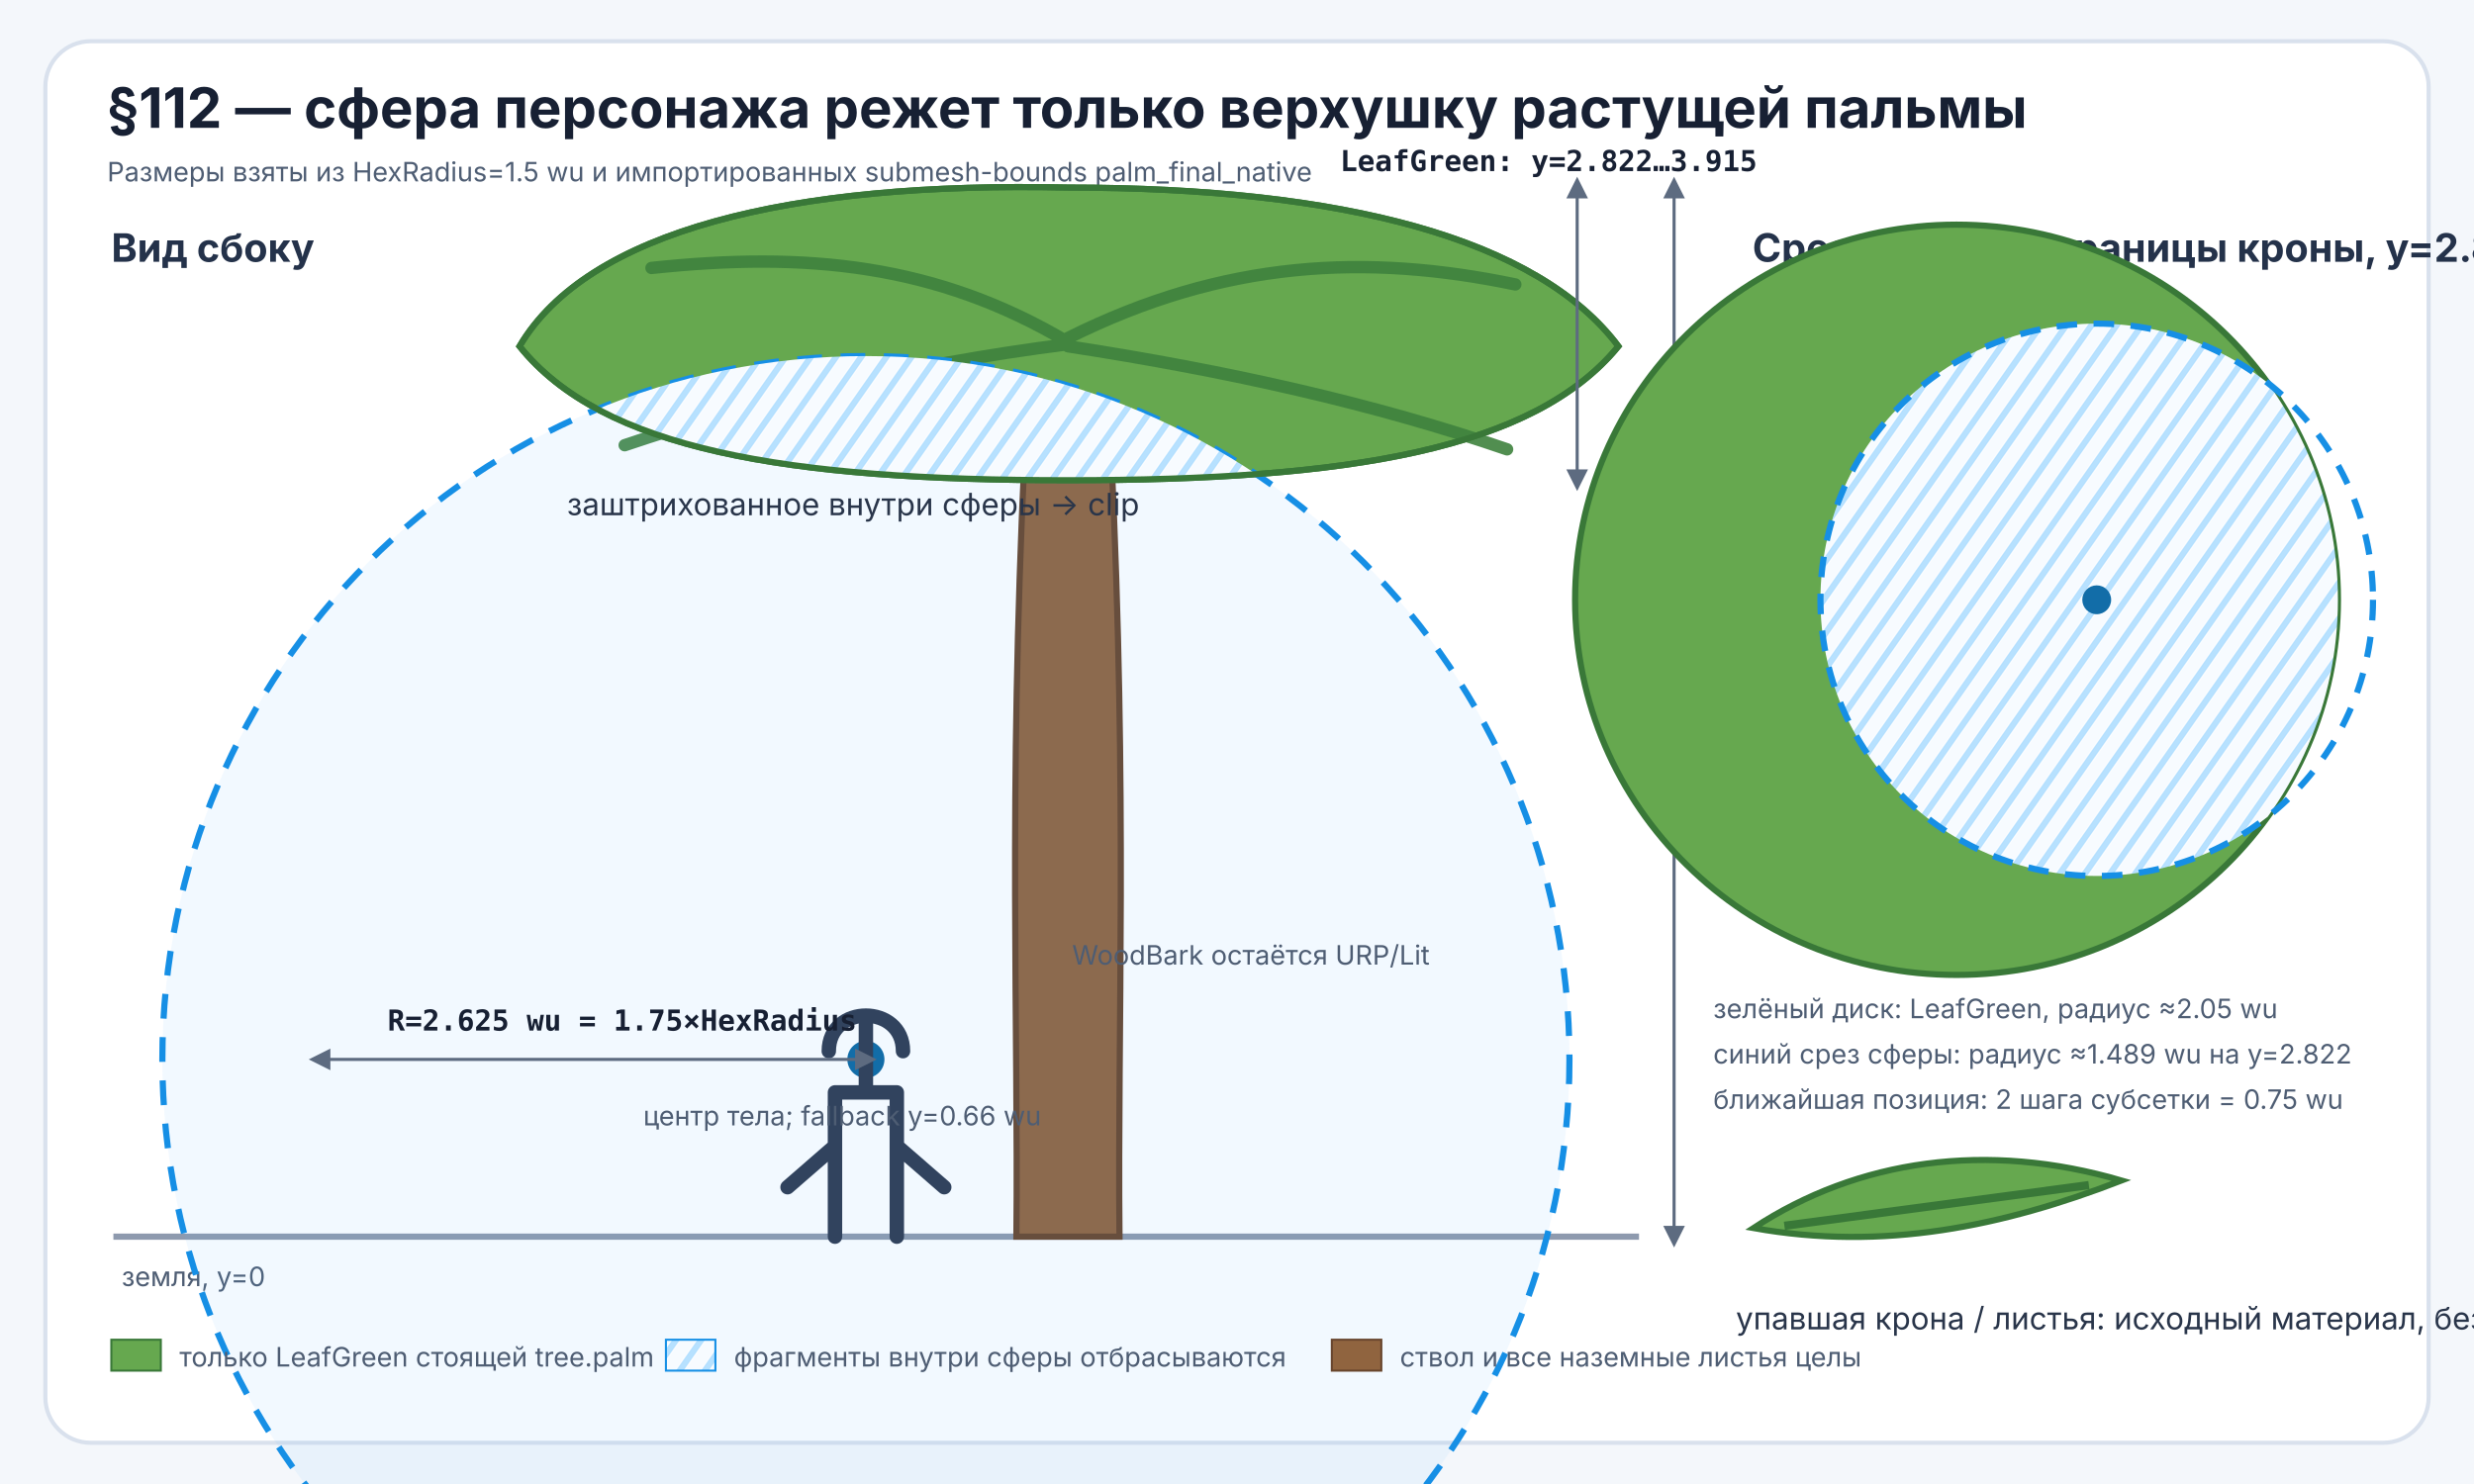
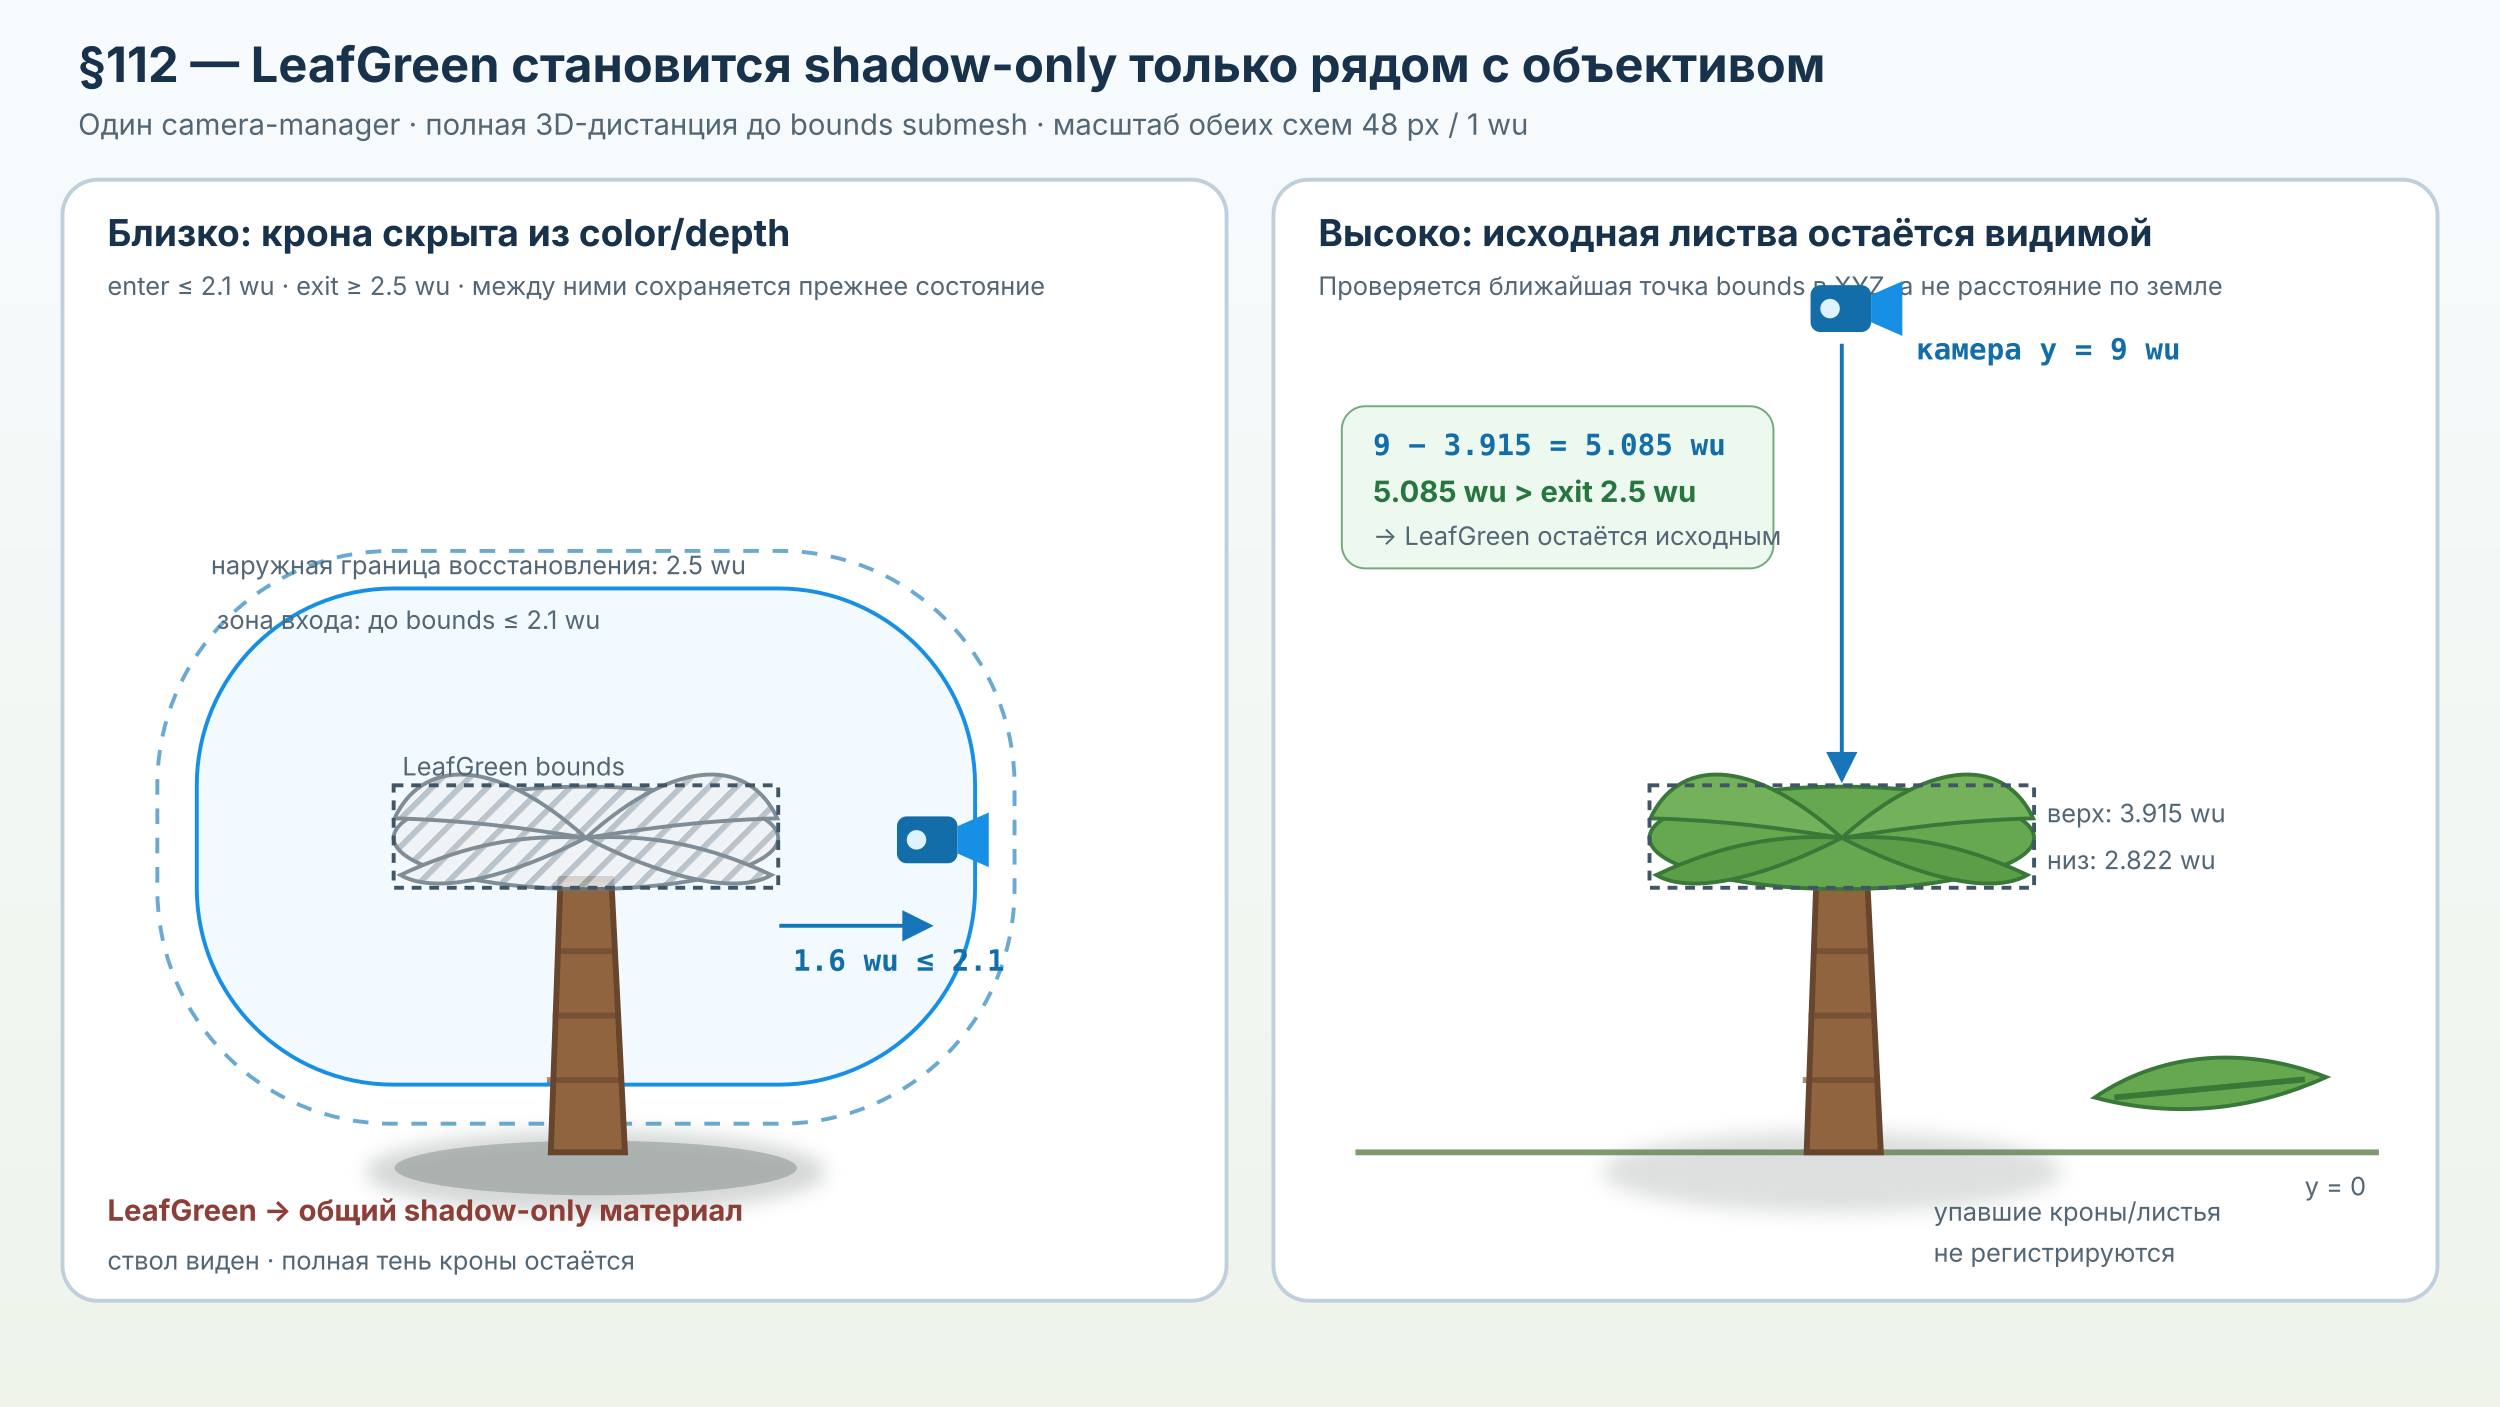
- <svg xmlns="http://www.w3.org/2000/svg" width="1200" height="720" viewBox="0 0 1200 720">
+ <svg xmlns="http://www.w3.org/2000/svg" width="1280" height="720" viewBox="0 0 1280 720">
  <defs>
+     <linearGradient id="bg" x1="0" y1="0" x2="0" y2="1">
+       <stop offset="0" stop-color="#f7fbff" />
+       <stop offset="1" stop-color="#eef4ea" />
+     </linearGradient>
+     <pattern id="hidden" width="10" height="10" patternUnits="userSpaceOnUse" patternTransform="rotate(45)">
+       <rect width="10" height="10" fill="#eef2f4" />
+       <rect width="3" height="10" fill="#aeb8bf" />
+     </pattern>
+     <filter id="softShadow" x="-30%" y="-30%" width="160%" height="160%">
+       <feGaussianBlur stdDeviation="5" />
+     </filter>
+     <marker id="arrow" markerWidth="8" markerHeight="8" refX="6" refY="4" orient="auto">
+       <path d="M0,0 L8,4 L0,8 Z" fill="#1675b8" />
+     </marker>
    <style>
-       .title { font: 700 27px -apple-system, BlinkMacSystemFont, "Segoe UI", sans-serif; fill: #172033; }
-       .head { font: 700 19px -apple-system, BlinkMacSystemFont, "Segoe UI", sans-serif; fill: #24324a; }
-       .text { font: 15px -apple-system, BlinkMacSystemFont, "Segoe UI", sans-serif; fill: #29354a; }
-       .small { font: 13px -apple-system, BlinkMacSystemFont, "Segoe UI", sans-serif; fill: #4e5d73; }
-       .num { font: 700 14px ui-monospace, SFMono-Regular, Menlo, monospace; fill: #172033; }
-       .measure { stroke: #5d6b80; stroke-width: 1.5; marker-start: url(#arrow); marker-end: url(#arrow); }
+       .title { font: 700 25px -apple-system, BlinkMacSystemFont, "Segoe UI", sans-serif; fill: #17324a; }
+       .subtitle { font: 15px -apple-system, BlinkMacSystemFont, "Segoe UI", sans-serif; fill: #526675; }
+       .panelTitle { font: 700 19px -apple-system, BlinkMacSystemFont, "Segoe UI", sans-serif; fill: #17324a; }
+       .text { font: 15px -apple-system, BlinkMacSystemFont, "Segoe UI", sans-serif; fill: #253746; }
+       .small { font: 13px -apple-system, BlinkMacSystemFont, "Segoe UI", sans-serif; fill: #526675; }
+       .num { font: 700 15px ui-monospace, SFMono-Regular, Menlo, monospace; fill: #126da8; }
+       .ok { font: 700 15px -apple-system, BlinkMacSystemFont, "Segoe UI", sans-serif; fill: #27753f; }
+       .hideText { font: 700 15px -apple-system, BlinkMacSystemFont, "Segoe UI", sans-serif; fill: #8d3e37; }
    </style>
-     <marker id="arrow" markerWidth="7" markerHeight="7" refX="3.5" refY="3.5" orient="auto-start-reverse">
-       <path d="M0,0 L7,3.5 L0,7 z" fill="#5d6b80" />
-     </marker>
-     <pattern id="cutHatch" width="10" height="10" patternUnits="userSpaceOnUse" patternTransform="rotate(35)">
-       <rect width="10" height="10" fill="#f7fbff" />
-       <rect width="3" height="10" fill="#9ed7ff" opacity="0.72" />
-     </pattern>
-     <clipPath id="sideCrownClip">
-       <path d="M252 168 C285 112 383 88 518 91 C652 91 746 116 785 168 C744 218 655 233 518 233 C381 233 292 218 252 168 Z" />
-     </clipPath>
-     <clipPath id="topCrownClip">
-       <ellipse cx="949" cy="291" rx="185" ry="182" />
-     </clipPath>
  </defs>
-   <rect width="1200" height="720" fill="#f4f7fb" />
-   <rect x="22" y="20" width="1156" height="680" rx="22" fill="#ffffff" stroke="#d9e1ed" stroke-width="2" />
-   <text x="52" y="62" class="title">§112 — сфера персонажа режет только верхушку растущей пальмы</text>
-   <text x="52" y="88" class="small">Размеры взяты из HexRadius=1.5 wu и импортированных submesh-bounds palm_final_native</text>
-   <text x="54" y="127" class="head">Вид сбоку</text>
-   <line x1="55" y1="600" x2="795" y2="600" stroke="#8e9aae" stroke-width="3" />
-   <text x="59" y="624" class="small">земля, y=0</text>
-   <path d="M493 600 C494 497 489 389 497 220 L539 220 C547 389 542 497 543 600 Z" fill="#90643f" stroke="#68452d" stroke-width="3" />
-   <path d="M252 168 C285 112 383 88 518 91 C652 91 746 116 785 168 C744 218 655 233 518 233 C381 233 292 218 252 168 Z" fill="#66a84f" stroke="#397838" stroke-width="3" />
-   <path d="M518 166 C454 128 391 122 316 130 M518 164 C594 126 663 123 735 138            M518 167 C439 177 365 195 303 216 M518 168 C596 180 667 196 731 218" fill="none" stroke="#3e823d" stroke-width="6" stroke-linecap="round" opacity="0.9" />
-   <circle cx="420" cy="514" r="341.25" fill="#62b9ff" fill-opacity="0.08" stroke="#168fe5" stroke-width="3" stroke-dasharray="12 9" />
-   <circle cx="420" cy="514" r="9" fill="#126da8" />
-   <path d="M405 600 L405 530 L435 530 L435 600 M405 556 L382 576 M435 556 L458 576            M420 530 L420 497 M402 510 C402 487 438 487 438 510" fill="none" stroke="#31435e" stroke-width="7" stroke-linecap="round" stroke-linejoin="round" />
-   <circle cx="420" cy="514" r="341.25" fill="url(#cutHatch)" clip-path="url(#sideCrownClip)" />
-   <path d="M252 168 C285 112 383 88 518 91 C652 91 746 116 785 168 C744 218 655 233 518 233 C381 233 292 218 252 168 Z" fill="none" stroke="#397838" stroke-width="3" />
-   <text x="275" y="250" class="text" fill="#126da8">заштрихованное внутри сферы → clip</text>
-   <line x1="812" y1="600" x2="812" y2="91" class="measure" />
-   <text x="826" y="352" class="num">3.915 wu</text>
-   <line x1="765" y1="233" x2="765" y2="91" class="measure" />
-   <text x="650" y="83" class="num">LeafGreen: y=2.822…3.915</text>
-   <line x1="155" y1="514" x2="420" y2="514" class="measure" />
-   <text x="188" y="500" class="num">R=2.625 wu = 1.75×HexRadius</text>
-   <text x="312" y="546" class="small">центр тела; fallback y=0.66 wu</text>
-   <text x="520" y="468" class="small">WoodBark остаётся URP/Lit</text>
-   <text x="850" y="127" class="head">Срез у нижней границы кроны, y=2.822</text>
-   <ellipse cx="949" cy="291" rx="185" ry="182" fill="#66a84f" stroke="#397838" stroke-width="3" />
-   <circle cx="949" cy="291" r="20" fill="#90643f" stroke="#68452d" stroke-width="3" />
-   <circle cx="1017" cy="291" r="134" fill="url(#cutHatch)" clip-path="url(#topCrownClip)" />
-   <circle cx="1017" cy="291" r="134" fill="none" stroke="#168fe5" stroke-width="3" stroke-dasharray="10 8" />
-   <circle cx="1017" cy="291" r="7" fill="#126da8" />
-   <text x="831" y="494" class="small">зелёный диск: LeafGreen, радиус ≈2.05 wu</text>
-   <text x="831" y="516" class="small">синий срез сферы: радиус ≈1.489 wu на y=2.822</text>
-   <text x="831" y="538" class="small">ближайшая позиция: 2 шага субсетки = 0.75 wu</text>
-   <g transform="translate(848 578) rotate(-8)">
-     <path d="M0 18 C55 -8 118 -8 180 20 C120 34 61 38 0 18 Z" fill="#66a84f" stroke="#397838" stroke-width="3" />
-     <path d="M15 19 L164 20" stroke="#397838" stroke-width="4" />
+   <rect width="1280" height="720" fill="url(#bg)" />
+   <text x="40" y="42" class="title">§112 — LeafGreen становится shadow-only только рядом с объективом</text>
+   <text x="40" y="69" class="subtitle">Один camera-manager · полная 3D-дистанция до bounds submesh · масштаб обеих схем 48 px / 1 wu</text>
+   <rect x="32" y="92" width="596" height="574" rx="18" fill="#ffffff" stroke="#bfd0dc" stroke-width="2" />
+   <text x="55" y="126" class="panelTitle">Близко: крона скрыта из color/depth</text>
+   <text x="55" y="151" class="small">enter ≤ 2.1 wu · exit ≥ 2.5 wu · между ними сохраняется прежнее состояние</text>
+   <rect x="80.55" y="282.08" width="438.90" height="293.26" rx="120" fill="none" stroke="#69a9d2" stroke-width="2" stroke-dasharray="8 7" />
+   <rect x="100.75" y="301.28" width="398.50" height="254.06" rx="100.8" fill="#dff2ff" fill-opacity="0.36" stroke="#168fe5" stroke-width="2" />
+   <text x="108" y="294" class="small">наружная граница восстановления: 2.5 wu</text>
+   <text x="111" y="322" class="small" fill="#126da8">зона входа: до bounds ≤ 2.1 wu</text>
+   <ellipse cx="305" cy="600" rx="118" ry="21" fill="#65716c" opacity="0.28" filter="url(#softShadow)" />
+   <ellipse cx="305" cy="598" rx="103" ry="14" fill="#58655e" opacity="0.33" />
+   <path d="M282 590 L287 450 L313 450 L320 590 Z" fill="#90643f" stroke="#68452d" stroke-width="3" />
+   <path d="M280 553 L319 553 M283 520 L316 520 M285 487 L314 487" stroke="#68452d" stroke-width="3" opacity="0.6" />
+   <g opacity="0.82">
+     <ellipse cx="300" cy="429" rx="98.45" ry="26.25" fill="url(#hidden)" stroke="#66757f" stroke-width="2" />
+     <path d="M300 429 C252 386 216 389 202 419 C240 420 268 424 300 429 Z" fill="url(#hidden)" stroke="#66757f" stroke-width="2" />
+     <path d="M300 429 C348 386 384 389 398 419 C360 420 332 424 300 429 Z" fill="url(#hidden)" stroke="#66757f" stroke-width="2" />
+     <path d="M300 429 C263 448 224 459 205 448 C239 432 269 427 300 429 Z" fill="url(#hidden)" stroke="#66757f" stroke-width="2" />
+     <path d="M300 429 C337 448 376 459 395 448 C361 432 331 427 300 429 Z" fill="url(#hidden)" stroke="#66757f" stroke-width="2" />
  </g>
-   <text x="842" y="645" class="text">упавшая крона / листья: исходный материал, без clip</text>
-   <rect x="54" y="650" width="24" height="15" fill="#66a84f" stroke="#397838" />
-   <text x="87" y="663" class="small">только LeafGreen стоящей tree.palm</text>
-   <rect x="323" y="650" width="24" height="15" fill="url(#cutHatch)" stroke="#168fe5" />
-   <text x="356" y="663" class="small">фрагменты внутри сферы отбрасываются</text>
-   <rect x="646" y="650" width="24" height="15" fill="#90643f" stroke="#68452d" />
-   <text x="679" y="663" class="small">ствол и все наземные листья целы</text>
+   <rect x="201.55" y="402.08" width="196.90" height="52.46" fill="none" stroke="#405666" stroke-width="2" stroke-dasharray="5 4" />
+   <text x="206" y="397" class="small">LeafGreen bounds</text>
+   <g transform="translate(475.25 430)">
+     <rect x="-16" y="-12" width="31" height="24" rx="5" fill="#126da8" />
+     <path d="M15 -7 L31 -14 L31 14 L15 7 Z" fill="#168fe5" />
+     <circle cx="-6" cy="0" r="5" fill="#dff2ff" />
+   </g>
+   <line x1="399" y1="474" x2="474" y2="474" stroke="#1675b8" stroke-width="2" marker-end="url(#arrow)" />
+   <text x="406" y="497" class="num">1.6 wu ≤ 2.1</text>
+   <text x="55" y="625" class="hideText">LeafGreen → общий shadow-only материал</text>
+   <text x="55" y="650" class="small">ствол виден · полная тень кроны остаётся</text>
+   <rect x="652" y="92" width="596" height="574" rx="18" fill="#ffffff" stroke="#bfd0dc" stroke-width="2" />
+   <text x="675" y="126" class="panelTitle">Высоко: исходная листва остаётся видимой</text>
+   <text x="675" y="151" class="small">Проверяется ближайшая точка bounds в XYZ, а не расстояние по земле</text>
+   <line x1="694" y1="590" x2="1218" y2="590" stroke="#7f9a70" stroke-width="3" />
+   <text x="1180" y="612" class="small">y = 0</text>
+   <ellipse cx="938" cy="600" rx="118" ry="21" fill="#65716c" opacity="0.22" filter="url(#softShadow)" />
+   <path d="M925 590 L930 450 L956 450 L963 590 Z" fill="#90643f" stroke="#68452d" stroke-width="3" />
+   <path d="M923 553 L962 553 M926 520 L959 520 M928 487 L957 487" stroke="#68452d" stroke-width="3" opacity="0.6" />
+   <g>
+     <ellipse cx="943" cy="429" rx="98.45" ry="26.25" fill="#66a84f" stroke="#397838" stroke-width="2" />
+     <path d="M943 429 C895 386 859 389 845 419 C883 420 911 424 943 429 Z" fill="#73b25a" stroke="#397838" stroke-width="2" />
+     <path d="M943 429 C991 386 1027 389 1041 419 C1003 420 975 424 943 429 Z" fill="#73b25a" stroke="#397838" stroke-width="2" />
+     <path d="M943 429 C906 448 867 459 848 448 C882 432 912 427 943 429 Z" fill="#5c9e48" stroke="#397838" stroke-width="2" />
+     <path d="M943 429 C980 448 1019 459 1038 448 C1004 432 974 427 943 429 Z" fill="#5c9e48" stroke="#397838" stroke-width="2" />
+   </g>
+   <rect x="844.55" y="402.08" width="196.90" height="52.46" fill="none" stroke="#405666" stroke-width="2" stroke-dasharray="5 4" />
+   <text x="1048" y="421" class="small">верх: 3.915 wu</text>
+   <text x="1048" y="445" class="small">низ: 2.822 wu</text>
+   <g transform="translate(943 158)">
+     <rect x="-16" y="-12" width="31" height="24" rx="5" fill="#126da8" />
+     <path d="M15 -7 L31 -14 L31 14 L15 7 Z" fill="#168fe5" />
+     <circle cx="-6" cy="0" r="5" fill="#dff2ff" />
+   </g>
+   <text x="981" y="184" class="num">камера y = 9 wu</text>
+   <line x1="943" y1="176" x2="943" y2="397" stroke="#1675b8" stroke-width="2" marker-end="url(#arrow)" />
+   <rect x="687" y="208" width="221" height="83" rx="12" fill="#edf8ee" stroke="#72aa7c" />
+   <text x="703" y="233" class="num">9 − 3.915 = 5.085 wu</text>
+   <text x="703" y="257" class="ok">5.085 wu &gt; exit 2.5 wu</text>
+   <text x="703" y="279" class="small">→ LeafGreen остаётся исходным</text>
+   <g transform="translate(1071 548) rotate(-6)">
+     <path d="M0 14 C35 -5 78 -5 119 16 C80 29 39 29 0 14 Z" fill="#66a84f" stroke="#397838" stroke-width="2" />
+     <path d="M10 15 L108 16" stroke="#397838" stroke-width="3" />
+   </g>
+   <text x="990" y="625" class="small">упавшие кроны/листья</text>
+   <text x="990" y="646" class="small">не регистрируются</text>
</svg>
